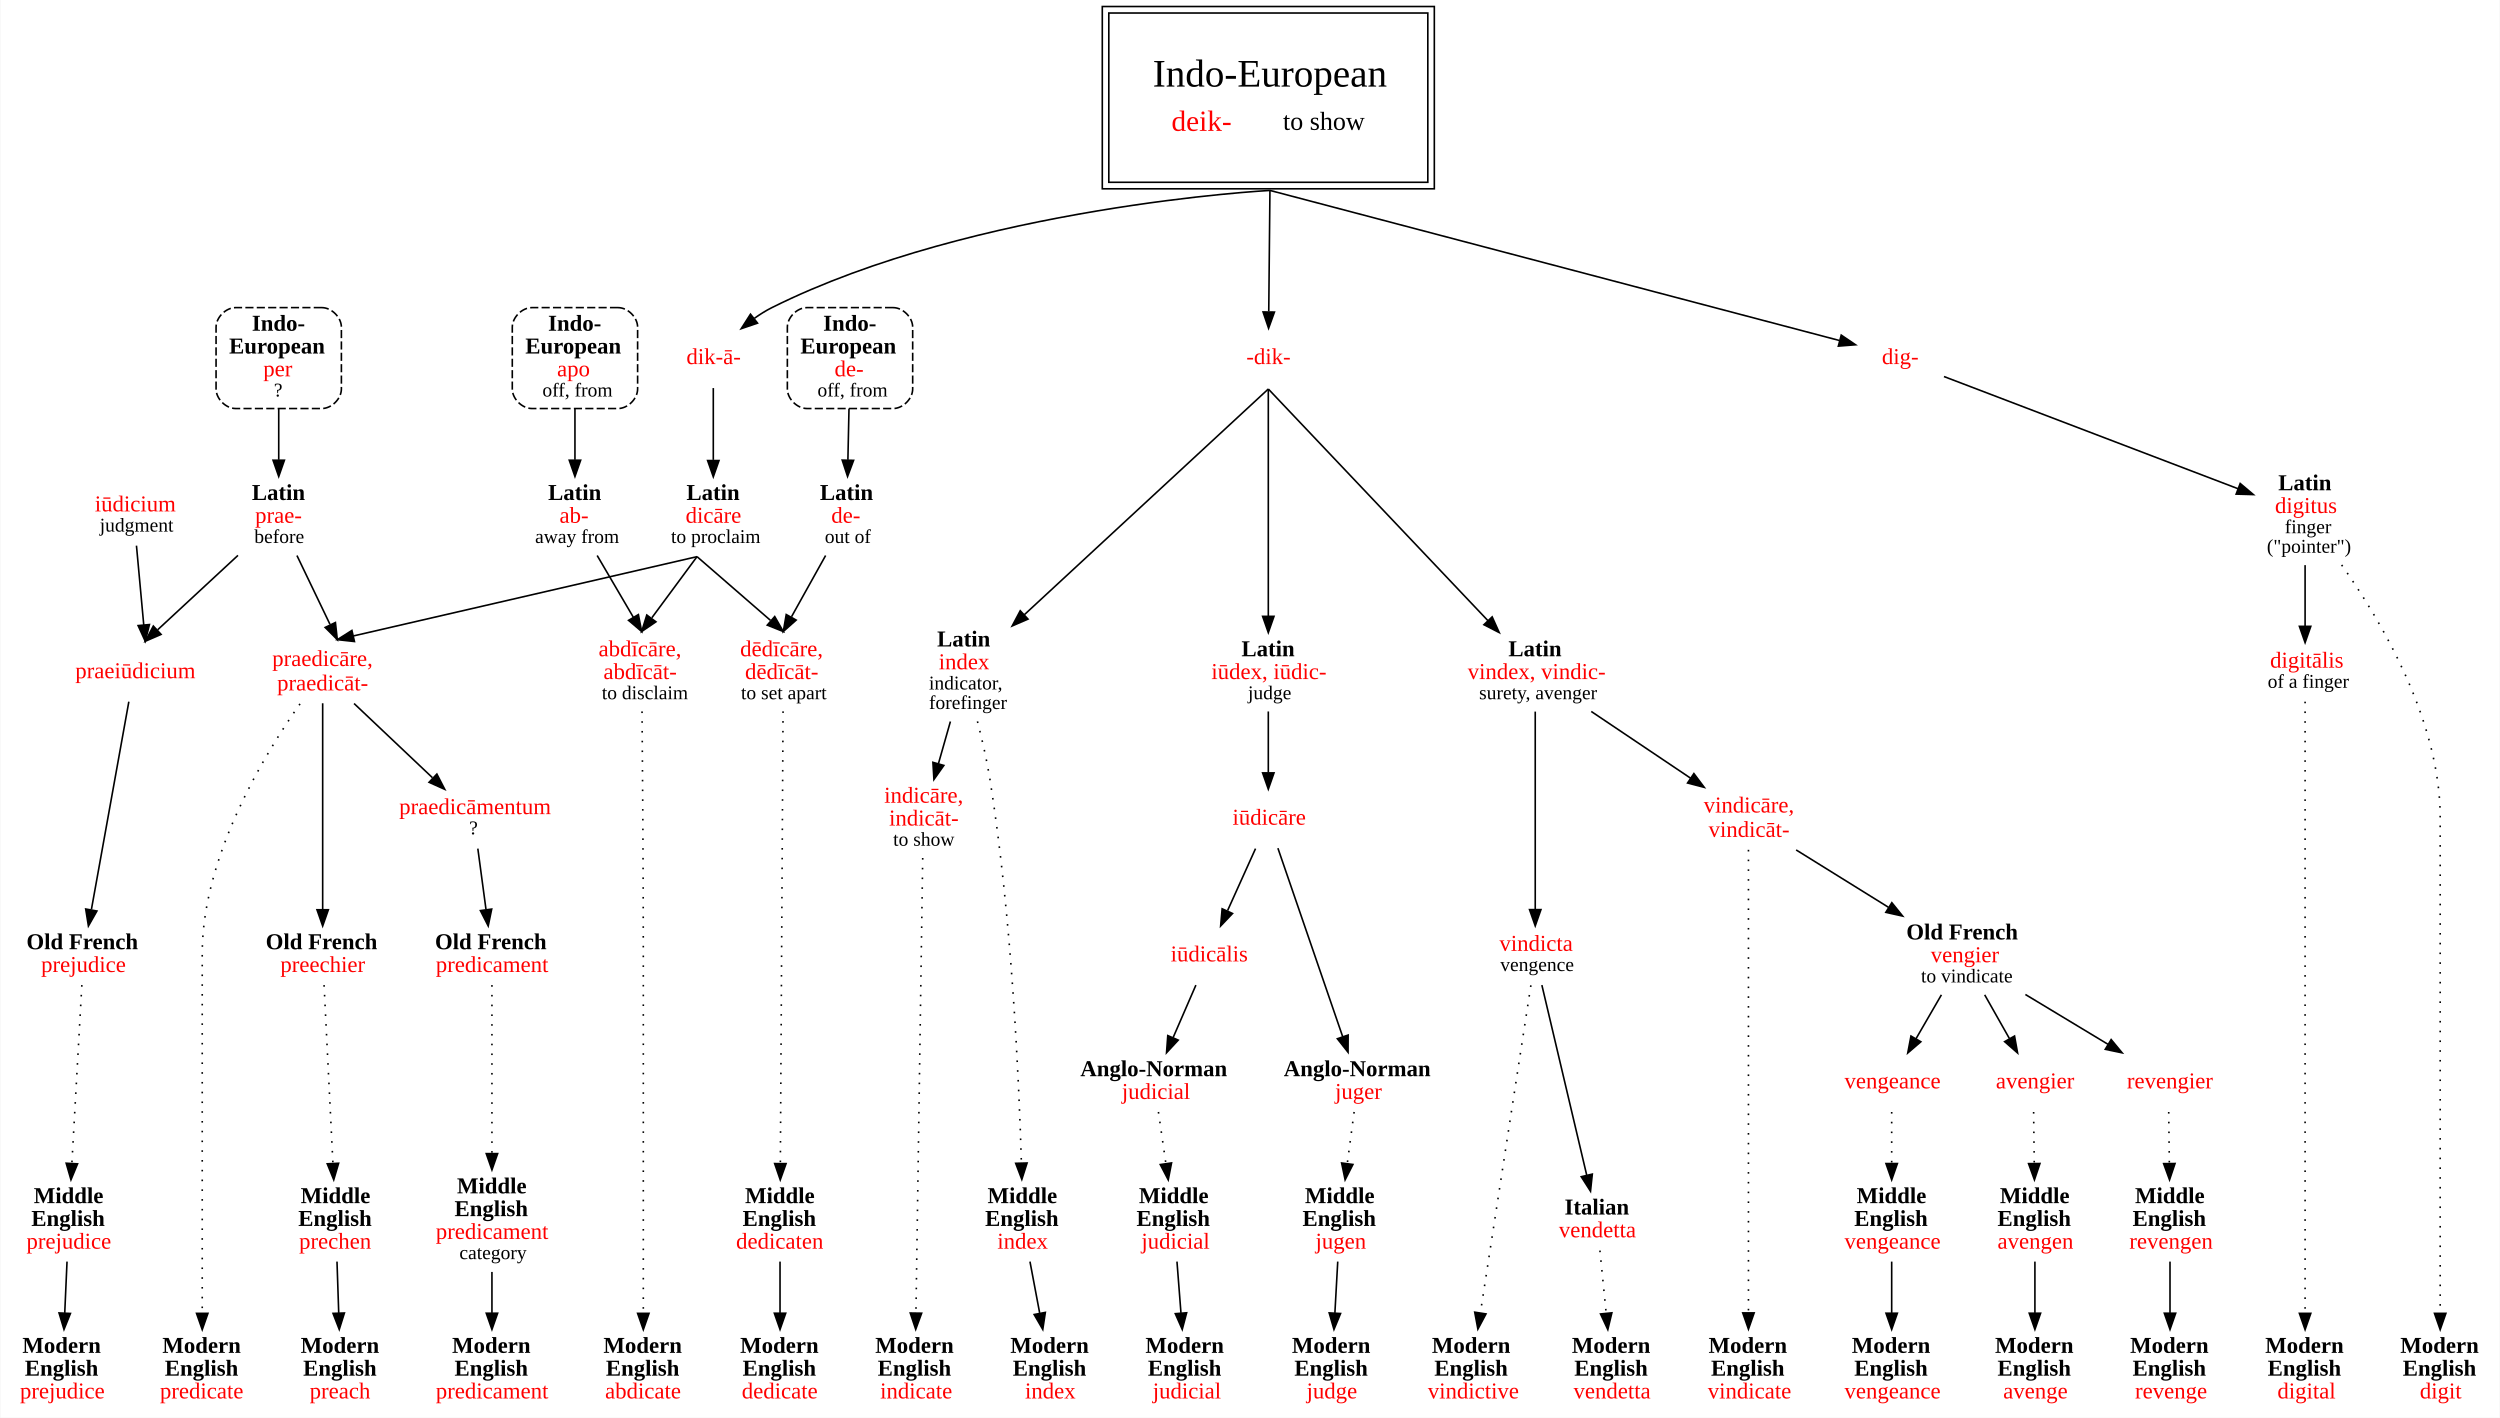
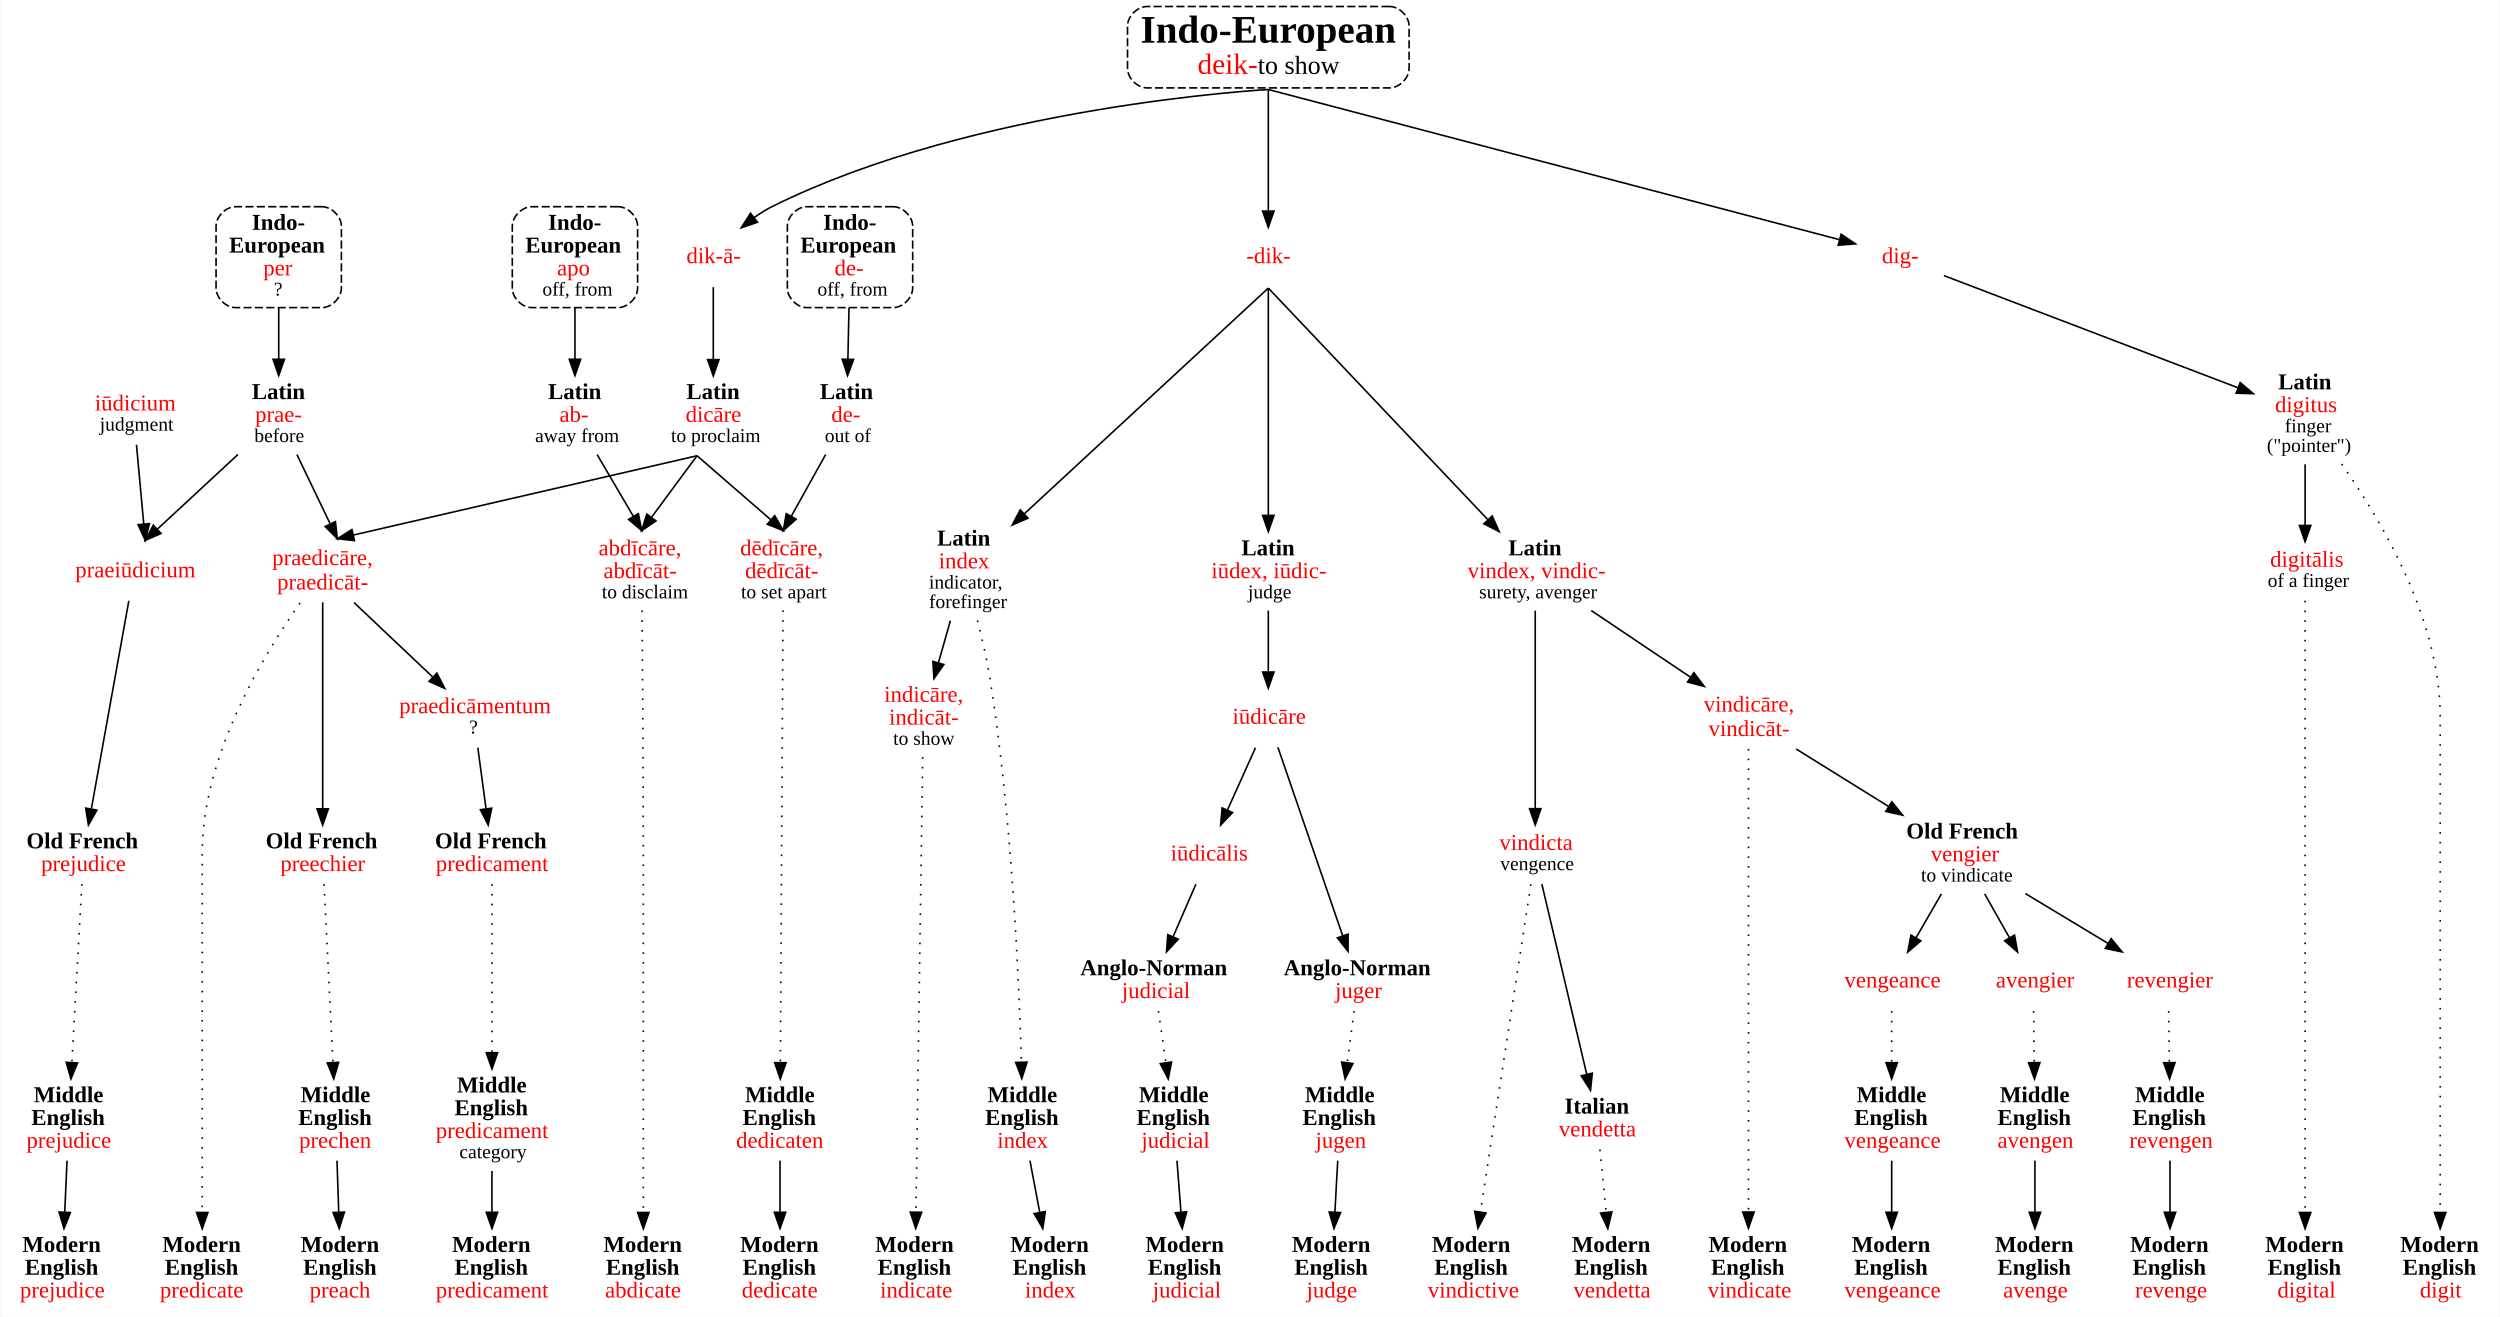
- <svg xmlns="http://www.w3.org/2000/svg" xmlns:xlink="http://www.w3.org/1999/xlink" width="1536pt" height="871pt" viewBox="0.00 0.00 1535.50 871.00">
-   <g id="graph0" class="graph" transform="scale(1 1) rotate(0) translate(4 867)">
-     <polygon fill="white" stroke="transparent" points="-4,4 -4,-867 1531.5,-867 1531.5,4 -4,4" />
+ <svg xmlns="http://www.w3.org/2000/svg" xmlns:xlink="http://www.w3.org/1999/xlink" width="1536pt" height="809pt" viewBox="0.00 0.00 1535.50 809.00">
+   <g id="graph0" class="graph" transform="scale(1 1) rotate(0) translate(4 805)">
+     <polygon fill="white" stroke="transparent" points="-4,4 -4,-805 1531.5,-805 1531.5,4 -4,4" />
    <g id="node1" class="node">
      <g id="a_node1">
        <a xlink:href="deik-show0.svg" xlink:title="Indo-European &quot;deik-, deig-&quot; to show">
-           <polygon fill="none" stroke="black" points="873,-859 677,-859 677,-755 873,-755 873,-859" />
-           <polygon fill="none" stroke="black" points="877,-863 673,-863 673,-751 877,-751 877,-863" />
-           <text text-anchor="start" x="704" y="-813.8" font-family="Times New Roman,serif" font-size="24.00">Indo-European</text>
-           <text text-anchor="start" x="715.5" y="-786.6" font-family="Times New Roman,serif" font-size="18.00" fill="red">deik-</text>
-           <text text-anchor="start" x="784" y="-787.2" font-family="Times New Roman,serif" font-size="16.00">to show</text>
+           <path fill="none" stroke="black" stroke-dasharray="5,2" d="M849.5,-801C849.5,-801 700.5,-801 700.5,-801 694.5,-801 688.5,-795 688.5,-789 688.5,-789 688.5,-763 688.5,-763 688.5,-757 694.5,-751 700.5,-751 700.5,-751 849.5,-751 849.5,-751 855.5,-751 861.5,-757 861.5,-763 861.5,-763 861.5,-789 861.5,-789 861.5,-795 855.5,-801 849.5,-801" />
+           <text text-anchor="start" x="696.5" y="-778.8" font-family="Times New Roman,serif" font-weight="bold" font-size="24.00">Indo-European</text>
+           <text text-anchor="start" x="731.5" y="-759.6" font-family="Times New Roman,serif" font-size="18.00" fill="red">deik-</text>
+           <text text-anchor="start" x="768.5" y="-759.6" font-family="Times New Roman,serif" font-size="16.00">to show</text>
        </a>
      </g>
    </g>
    <g id="node2" class="node">
      <text text-anchor="start" x="417.5" y="-643.3" font-family="Times New Roman,serif" font-size="14.00" fill="red">dik-ā-</text>
    </g>
    <g id="edge1" class="edge">
-       <path fill="none" stroke="black" d="M776,-750C776,-750 595.01,-740.39 470,-678 466.34,-676.17 462.72,-673.9 459.28,-671.44" />
-       <polygon fill="black" stroke="black" points="461.17,-668.47 451.15,-665.05 456.85,-673.98 461.17,-668.47" />
+       <path fill="none" stroke="black" d="M775,-750C775,-750 594.6,-740.24 470,-678 466.34,-676.17 462.73,-673.9 459.28,-671.44" />
+       <polygon fill="black" stroke="black" points="461.17,-668.47 451.15,-665.04 456.85,-673.97 461.17,-668.47" />
    </g>
    <g id="node3" class="node">
      <text text-anchor="start" x="761.5" y="-643.3" font-family="Times New Roman,serif" font-size="14.00" fill="red">-dik-</text>
    </g>
    <g id="edge2" class="edge">
-       <path fill="none" stroke="black" d="M776,-750C776,-750 775.57,-705.9 775.27,-675.7" />
-       <polygon fill="black" stroke="black" points="778.77,-675.27 775.17,-665.3 771.77,-675.34 778.77,-675.27" />
+       <path fill="none" stroke="black" d="M775,-750C775,-750 775,-705.9 775,-675.7" />
+       <polygon fill="black" stroke="black" points="778.5,-675.3 775,-665.3 771.5,-675.3 778.5,-675.3" />
    </g>
    <g id="node4" class="node">
      <text text-anchor="start" x="1152" y="-643.3" font-family="Times New Roman,serif" font-size="14.00" fill="red">dig-</text>
    </g>
    <g id="edge3" class="edge">
-       <path fill="none" stroke="black" d="M776,-750C776,-750 1028.93,-683.34 1125.84,-657.8" />
-       <polygon fill="black" stroke="black" points="1127.01,-661.11 1135.79,-655.17 1125.23,-654.34 1127.01,-661.11" />
+       <path fill="none" stroke="black" d="M775,-750C775,-750 1029.1,-683.2 1126.03,-657.72" />
+       <polygon fill="black" stroke="black" points="1126.94,-661.1 1135.72,-655.17 1125.16,-654.33 1126.94,-661.1" />
    </g>
    <g id="node14" class="node">
      <text text-anchor="start" x="417.5" y="-559.8" font-family="Times New Roman,serif" font-weight="bold" font-size="14.00">Latin</text>
      <text text-anchor="start" x="417" y="-545.8" font-family="Times New Roman,serif" font-size="14.00" fill="red">dicāre</text>
      <text text-anchor="start" x="408" y="-533.4" font-family="Times New Roman,serif" font-size="12.00">to proclaim</text>
    </g>
    <g id="edge13" class="edge">
      <path fill="none" stroke="black" d="M434,-628.58C434,-616.25 434,-599.33 434,-584.44" />
      <polygon fill="black" stroke="black" points="437.5,-584.05 434,-574.05 430.5,-584.05 437.5,-584.05" />
    </g>
    <g id="node9" class="node">
      <text text-anchor="start" x="571.5" y="-469.8" font-family="Times New Roman,serif" font-weight="bold" font-size="14.00">Latin</text>
      <text text-anchor="start" x="572.5" y="-455.8" font-family="Times New Roman,serif" font-size="14.00" fill="red">index</text>
      <text text-anchor="start" x="566.5" y="-443.4" font-family="Times New Roman,serif" font-size="12.00">indicator,</text>
      <text text-anchor="start" x="566.5" y="-431.4" font-family="Times New Roman,serif" font-size="12.00">forefinger</text>
    </g>
    <g id="edge8" class="edge">
      <path fill="none" stroke="black" d="M775,-628C775,-628 679.55,-539.7 625.04,-489.26" />
      <polygon fill="black" stroke="black" points="627.35,-486.63 617.63,-482.41 622.59,-491.77 627.35,-486.63" />
    </g>
    <g id="node35" class="node">
      <text text-anchor="start" x="758.5" y="-463.8" font-family="Times New Roman,serif" font-weight="bold" font-size="14.00">Latin</text>
      <text text-anchor="start" x="740" y="-449.8" font-family="Times New Roman,serif" font-size="14.00" fill="red">iūdex, iūdic-</text>
      <text text-anchor="start" x="762.5" y="-437.4" font-family="Times New Roman,serif" font-size="12.00">judge</text>
    </g>
    <g id="edge34" class="edge">
      <path fill="none" stroke="black" d="M775,-628C775,-628 775,-538.71 775,-488.42" />
      <polygon fill="black" stroke="black" points="778.5,-488.33 775,-478.33 771.5,-488.33 778.5,-488.33" />
    </g>
    <g id="node49" class="node">
      <text text-anchor="start" x="922.5" y="-463.8" font-family="Times New Roman,serif" font-weight="bold" font-size="14.00">Latin</text>
      <text text-anchor="start" x="897.5" y="-449.8" font-family="Times New Roman,serif" font-size="14.00" fill="red">vindex, vindic-</text>
      <text text-anchor="start" x="904.5" y="-437.4" font-family="Times New Roman,serif" font-size="12.00">surety, avenger</text>
    </g>
    <g id="edge48" class="edge">
      <path fill="none" stroke="black" d="M775,-628C775,-628 862.86,-535.31 909.97,-485.63" />
      <polygon fill="black" stroke="black" points="912.54,-488 916.88,-478.33 907.46,-483.18 912.54,-488" />
    </g>
    <g id="node5" class="node">
      <text text-anchor="start" x="1395.5" y="-565.8" font-family="Times New Roman,serif" font-weight="bold" font-size="14.00">Latin</text>
      <text text-anchor="start" x="1393.5" y="-551.8" font-family="Times New Roman,serif" font-size="14.00" fill="red">digitus</text>
      <text text-anchor="start" x="1399.5" y="-539.4" font-family="Times New Roman,serif" font-size="12.00">finger</text>
      <text text-anchor="start" x="1388.5" y="-527.4" font-family="Times New Roman,serif" font-size="12.00">("pointer")</text>
    </g>
    <g id="edge4" class="edge">
      <path fill="none" stroke="black" d="M1190.12,-635.65C1233.7,-619.03 1319.59,-586.26 1370.78,-566.73" />
      <polygon fill="black" stroke="black" points="1372.13,-569.96 1380.23,-563.12 1369.64,-563.42 1372.13,-569.96" />
    </g>
    <g id="node6" class="node">
      <text text-anchor="start" x="1470.5" y="-35.8" font-family="Times New Roman,serif" font-weight="bold" font-size="14.00">Modern</text>
      <text text-anchor="start" x="1472" y="-21.8" font-family="Times New Roman,serif" font-weight="bold" font-size="14.00">English</text>
      <text text-anchor="start" x="1482.5" y="-7.8" font-family="Times New Roman,serif" font-size="14.00" fill="red">digit</text>
    </g>
    <g id="edge6" class="edge">
      <path fill="none" stroke="black" stroke-dasharray="1,5" d="M1434.46,-519.9C1459.04,-485.08 1495,-424.05 1495,-365 1495,-365 1495,-365 1495,-201 1495,-152.13 1495,-95.58 1495,-60.3" />
      <polygon fill="black" stroke="black" points="1498.5,-60.06 1495,-50.06 1491.5,-60.06 1498.5,-60.06" />
    </g>
    <g id="node7" class="node">
      <text text-anchor="start" x="1390.5" y="-456.8" font-family="Times New Roman,serif" font-size="14.00" fill="red">digitālis</text>
      <text text-anchor="start" x="1389" y="-444.4" font-family="Times New Roman,serif" font-size="12.00">of a finger</text>
    </g>
    <g id="edge5" class="edge">
      <path fill="none" stroke="black" d="M1412,-519.77C1412,-507.81 1412,-494.04 1412,-482.28" />
      <polygon fill="black" stroke="black" points="1415.5,-482.16 1412,-472.16 1408.5,-482.16 1415.5,-482.16" />
    </g>
    <g id="node8" class="node">
      <text text-anchor="start" x="1387.5" y="-35.8" font-family="Times New Roman,serif" font-weight="bold" font-size="14.00">Modern</text>
      <text text-anchor="start" x="1389" y="-21.8" font-family="Times New Roman,serif" font-weight="bold" font-size="14.00">English</text>
      <text text-anchor="start" x="1395" y="-7.8" font-family="Times New Roman,serif" font-size="14.00" fill="red">digital</text>
    </g>
    <g id="edge7" class="edge">
      <path fill="none" stroke="black" stroke-dasharray="1,5" d="M1412,-435.91C1412,-405 1412,-337.74 1412,-281 1412,-281 1412,-281 1412,-201 1412,-152.13 1412,-95.58 1412,-60.3" />
      <polygon fill="black" stroke="black" points="1415.5,-60.06 1412,-50.06 1408.5,-60.06 1415.5,-60.06" />
    </g>
    <g id="node10" class="node">
      <text text-anchor="start" x="602.5" y="-127.8" font-family="Times New Roman,serif" font-weight="bold" font-size="14.00">Middle</text>
      <text text-anchor="start" x="601" y="-113.8" font-family="Times New Roman,serif" font-weight="bold" font-size="14.00">English</text>
      <text text-anchor="start" x="608.5" y="-99.8" font-family="Times New Roman,serif" font-size="14.00" fill="red">index</text>
    </g>
    <g id="edge9" class="edge">
      <path fill="none" stroke="black" stroke-dasharray="1,5" d="M596.3,-423.77C599.16,-412.65 602.12,-399.82 604,-388 617.33,-304.14 621.81,-204.18 623.29,-152.61" />
      <polygon fill="black" stroke="black" points="626.79,-152.45 623.56,-142.36 619.79,-152.26 626.79,-152.45" />
    </g>
    <g id="node12" class="node">
      <text text-anchor="start" x="539" y="-373.8" font-family="Times New Roman,serif" font-size="14.00" fill="red">indicāre,</text>
      <text text-anchor="start" x="542" y="-359.8" font-family="Times New Roman,serif" font-size="14.00" fill="red">indicāt-</text>
      <text text-anchor="start" x="544.5" y="-347.4" font-family="Times New Roman,serif" font-size="12.00">to show</text>
    </g>
    <g id="edge11" class="edge">
      <path fill="none" stroke="black" d="M579.68,-423.7C577.31,-415.36 574.71,-406.23 572.29,-397.7" />
      <polygon fill="black" stroke="black" points="575.65,-396.72 569.55,-388.06 568.92,-398.63 575.65,-396.72" />
    </g>
    <g id="node11" class="node">
      <text text-anchor="start" x="616.5" y="-35.8" font-family="Times New Roman,serif" font-weight="bold" font-size="14.00">Modern</text>
      <text text-anchor="start" x="618" y="-21.8" font-family="Times New Roman,serif" font-weight="bold" font-size="14.00">English</text>
      <text text-anchor="start" x="625.5" y="-7.8" font-family="Times New Roman,serif" font-size="14.00" fill="red">index</text>
    </g>
    <g id="edge10" class="edge">
      <path fill="none" stroke="black" d="M628.56,-91.88C630.39,-82.2 632.53,-70.85 634.51,-60.34" />
      <polygon fill="black" stroke="black" points="638.01,-60.66 636.43,-50.18 631.14,-59.36 638.01,-60.66" />
    </g>
    <g id="node13" class="node">
      <text text-anchor="start" x="533.5" y="-35.8" font-family="Times New Roman,serif" font-weight="bold" font-size="14.00">Modern</text>
      <text text-anchor="start" x="535" y="-21.8" font-family="Times New Roman,serif" font-weight="bold" font-size="14.00">English</text>
      <text text-anchor="start" x="536.5" y="-7.8" font-family="Times New Roman,serif" font-size="14.00" fill="red">indicate</text>
    </g>
    <g id="edge12" class="edge">
      <path fill="none" stroke="black" stroke-dasharray="1,5" d="M562.66,-339.84C561.79,-281.68 559.53,-129.27 558.51,-60.52" />
      <polygon fill="black" stroke="black" points="562.01,-60.17 558.36,-50.23 555.01,-60.28 562.01,-60.17" />
    </g>
    <g id="node15" class="node">
      <text text-anchor="start" x="163" y="-457.8" font-family="Times New Roman,serif" font-size="14.00" fill="red">praedicāre,</text>
      <text text-anchor="start" x="166" y="-442.8" font-family="Times New Roman,serif" font-size="14.00" fill="red">praedicāt-</text>
    </g>
    <g id="edge14" class="edge">
      <path fill="none" stroke="black" d="M424,-525C424,-525 255.55,-486.13 212.78,-476.26" />
      <polygon fill="black" stroke="black" points="213.53,-472.84 203,-474 211.96,-479.66 213.53,-472.84" />
    </g>
    <g id="node26" class="node">
      <text text-anchor="start" x="363.5" y="-463.8" font-family="Times New Roman,serif" font-size="14.00" fill="red">abdīcāre,</text>
      <text text-anchor="start" x="366.5" y="-449.8" font-family="Times New Roman,serif" font-size="14.00" fill="red">abdīcāt-</text>
      <text text-anchor="start" x="365.5" y="-437.4" font-family="Times New Roman,serif" font-size="12.00">to disclaim</text>
    </g>
    <g id="edge25" class="edge">
      <path fill="none" stroke="black" d="M424,-525C424,-525 406.05,-500.72 396.24,-487.44" />
      <polygon fill="black" stroke="black" points="398.76,-484.96 390,-479 393.13,-489.12 398.76,-484.96" />
    </g>
    <g id="node30" class="node">
      <text text-anchor="start" x="450.5" y="-463.8" font-family="Times New Roman,serif" font-size="14.00" fill="red">dēdīcāre,</text>
      <text text-anchor="start" x="453.5" y="-449.8" font-family="Times New Roman,serif" font-size="14.00" fill="red">dēdīcāt-</text>
      <text text-anchor="start" x="451" y="-437.4" font-family="Times New Roman,serif" font-size="12.00">to set apart</text>
    </g>
    <g id="edge29" class="edge">
      <path fill="none" stroke="black" d="M424,-525C424,-525 454.44,-498.58 469.18,-485.79" />
      <polygon fill="black" stroke="black" points="471.74,-488.2 477,-479 467.15,-482.91 471.74,-488.2" />
    </g>
    <g id="node16" class="node">
      <text text-anchor="start" x="95.5" y="-35.8" font-family="Times New Roman,serif" font-weight="bold" font-size="14.00">Modern</text>
      <text text-anchor="start" x="97" y="-21.8" font-family="Times New Roman,serif" font-weight="bold" font-size="14.00">English</text>
      <text text-anchor="start" x="94" y="-7.8" font-family="Times New Roman,serif" font-size="14.00" fill="red">predicate</text>
    </g>
    <g id="edge16" class="edge">
      <path fill="none" stroke="black" stroke-dasharray="1,5" d="M180.08,-434.53C158.65,-404.18 120,-341.14 120,-281 120,-281 120,-281 120,-201 120,-152.13 120,-95.58 120,-60.3" />
      <polygon fill="black" stroke="black" points="123.5,-60.06 120,-50.06 116.5,-60.06 123.5,-60.06" />
    </g>
    <g id="node19" class="node">
      <text text-anchor="start" x="159" y="-283.8" font-family="Times New Roman,serif" font-weight="bold" font-size="14.00">Old French</text>
      <text text-anchor="start" x="168" y="-269.8" font-family="Times New Roman,serif" font-size="14.00" fill="red">preechier</text>
    </g>
    <g id="edge18" class="edge">
      <path fill="none" stroke="black" d="M194,-434.92C194,-404.67 194,-343.64 194,-308.19" />
      <polygon fill="black" stroke="black" points="197.5,-308.07 194,-298.07 190.5,-308.07 197.5,-308.07" />
    </g>
    <g id="node22" class="node">
      <text text-anchor="start" x="241" y="-366.8" font-family="Times New Roman,serif" font-size="14.00" fill="red">praedicāmentum</text>
      <text text-anchor="start" x="284" y="-354.4" font-family="Times New Roman,serif" font-size="12.00">?</text>
    </g>
    <g id="edge21" class="edge">
      <path fill="none" stroke="black" d="M213.27,-434.77C227.22,-421.56 246.23,-403.58 261.45,-389.18" />
      <polygon fill="black" stroke="black" points="264.16,-391.43 269.02,-382.02 259.35,-386.35 264.16,-391.43" />
    </g>
    <g id="node17" class="node">
      <text text-anchor="start" x="150.5" y="-559.8" font-family="Times New Roman,serif" font-weight="bold" font-size="14.00">Latin</text>
      <text text-anchor="start" x="152.5" y="-545.8" font-family="Times New Roman,serif" font-size="14.00" fill="red">prae-</text>
      <text text-anchor="start" x="152" y="-533.4" font-family="Times New Roman,serif" font-size="12.00">before</text>
    </g>
    <g id="edge15" class="edge">
      <path fill="none" stroke="black" d="M178.19,-525.68C185.05,-511.4 193.44,-493.91 198.5,-483.38" />
      <polygon fill="black" stroke="black" points="201.83,-484.53 203,-474 195.52,-481.5 201.83,-484.53" />
    </g>
    <g id="node45" class="node">
      <text text-anchor="start" x="42" y="-450.3" font-family="Times New Roman,serif" font-size="14.00" fill="red">praeiūdicium</text>
    </g>
    <g id="edge43" class="edge">
      <path fill="none" stroke="black" d="M141.95,-525.78C125,-510.07 103.73,-490.36 92.59,-480.04" />
      <polygon fill="black" stroke="black" points="94.71,-477.23 85,-473 89.96,-482.36 94.71,-477.23" />
    </g>
    <g id="node18" class="node">
      <g id="a_node18">
        <a xlink:href="per.svg" xlink:title="&lt;b&gt;Indo-&lt;br/&gt;European&lt;/b&gt;&lt;br/&gt;&lt;font color=&quot;red&quot;&gt;per&lt;/font&gt;&lt;br/&gt;&lt;font point-size=&quot;12&quot;&gt;?&lt;/font&gt;">
          <path fill="none" stroke="black" stroke-dasharray="5,2" d="M193.5,-678C193.5,-678 140.5,-678 140.5,-678 134.5,-678 128.5,-672 128.5,-666 128.5,-666 128.5,-628 128.5,-628 128.5,-622 134.5,-616 140.5,-616 140.5,-616 193.5,-616 193.5,-616 199.5,-616 205.5,-622 205.5,-628 205.5,-628 205.5,-666 205.5,-666 205.5,-672 199.5,-678 193.5,-678" />
          <text text-anchor="start" x="150.5" y="-663.8" font-family="Times New Roman,serif" font-weight="bold" font-size="14.00">Indo-</text>
          <text text-anchor="start" x="136.5" y="-649.8" font-family="Times New Roman,serif" font-weight="bold" font-size="14.00">European</text>
          <text text-anchor="start" x="157.5" y="-635.8" font-family="Times New Roman,serif" font-size="14.00" fill="red">per</text>
          <text text-anchor="start" x="164" y="-623.4" font-family="Times New Roman,serif" font-size="12.00">?</text>
        </a>
      </g>
    </g>
    <g id="edge17" class="edge">
      <path fill="none" stroke="black" d="M167,-615.94C167,-605.94 167,-594.73 167,-584.48" />
      <polygon fill="black" stroke="black" points="170.5,-584.24 167,-574.24 163.5,-584.24 170.5,-584.24" />
    </g>
    <g id="node20" class="node">
      <text text-anchor="start" x="180.5" y="-127.8" font-family="Times New Roman,serif" font-weight="bold" font-size="14.00">Middle</text>
      <text text-anchor="start" x="179" y="-113.8" font-family="Times New Roman,serif" font-weight="bold" font-size="14.00">English</text>
      <text text-anchor="start" x="179.5" y="-99.8" font-family="Times New Roman,serif" font-size="14.00" fill="red">prechen</text>
    </g>
    <g id="edge19" class="edge">
      <path fill="none" stroke="black" stroke-dasharray="1,5" d="M194.86,-261.77C196.15,-235.78 198.62,-186.04 200.29,-152.43" />
      <polygon fill="black" stroke="black" points="203.8,-152.3 200.8,-142.14 196.81,-151.96 203.8,-152.3" />
    </g>
    <g id="node21" class="node">
      <text text-anchor="start" x="180.5" y="-35.8" font-family="Times New Roman,serif" font-weight="bold" font-size="14.00">Modern</text>
      <text text-anchor="start" x="182" y="-21.8" font-family="Times New Roman,serif" font-weight="bold" font-size="14.00">English</text>
      <text text-anchor="start" x="186" y="-7.8" font-family="Times New Roman,serif" font-size="14.00" fill="red">preach</text>
    </g>
    <g id="edge20" class="edge">
      <path fill="none" stroke="black" d="M202.8,-91.88C203.13,-82.2 203.5,-70.85 203.86,-60.34" />
      <polygon fill="black" stroke="black" points="207.36,-60.3 204.19,-50.18 200.36,-60.06 207.36,-60.3" />
    </g>
    <g id="node23" class="node">
      <text text-anchor="start" x="263" y="-283.8" font-family="Times New Roman,serif" font-weight="bold" font-size="14.00">Old French</text>
      <text text-anchor="start" x="263.5" y="-269.8" font-family="Times New Roman,serif" font-size="14.00" fill="red">predicament</text>
    </g>
    <g id="edge22" class="edge">
      <path fill="none" stroke="black" d="M289.33,-345.61C290.79,-334.77 292.69,-320.6 294.34,-308.29" />
      <polygon fill="black" stroke="black" points="297.85,-308.46 295.71,-298.08 290.91,-307.53 297.85,-308.46" />
    </g>
    <g id="node24" class="node">
      <text text-anchor="start" x="276.5" y="-133.8" font-family="Times New Roman,serif" font-weight="bold" font-size="14.00">Middle</text>
      <text text-anchor="start" x="275" y="-119.8" font-family="Times New Roman,serif" font-weight="bold" font-size="14.00">English</text>
      <text text-anchor="start" x="263.5" y="-105.8" font-family="Times New Roman,serif" font-size="14.00" fill="red">predicament</text>
      <text text-anchor="start" x="278" y="-93.4" font-family="Times New Roman,serif" font-size="12.00">category</text>
    </g>
    <g id="edge23" class="edge">
      <path fill="none" stroke="black" stroke-dasharray="1,5" d="M298,-261.77C298,-237.32 298,-191.84 298,-158.56" />
      <polygon fill="black" stroke="black" points="301.5,-158.22 298,-148.22 294.5,-158.22 301.5,-158.22" />
    </g>
    <g id="node25" class="node">
      <text text-anchor="start" x="273.5" y="-35.8" font-family="Times New Roman,serif" font-weight="bold" font-size="14.00">Modern</text>
      <text text-anchor="start" x="275" y="-21.8" font-family="Times New Roman,serif" font-weight="bold" font-size="14.00">English</text>
      <text text-anchor="start" x="263.5" y="-7.8" font-family="Times New Roman,serif" font-size="14.00" fill="red">predicament</text>
    </g>
    <g id="edge24" class="edge">
      <path fill="none" stroke="black" d="M298,-85.53C298,-77.43 298,-68.62 298,-60.32" />
      <polygon fill="black" stroke="black" points="301.5,-60.18 298,-50.18 294.5,-60.18 301.5,-60.18" />
    </g>
    <g id="node27" class="node">
      <text text-anchor="start" x="366.5" y="-35.8" font-family="Times New Roman,serif" font-weight="bold" font-size="14.00">Modern</text>
      <text text-anchor="start" x="368" y="-21.8" font-family="Times New Roman,serif" font-weight="bold" font-size="14.00">English</text>
      <text text-anchor="start" x="367.5" y="-7.8" font-family="Times New Roman,serif" font-size="14.00" fill="red">abdicate</text>
    </g>
    <g id="edge27" class="edge">
      <path fill="none" stroke="black" stroke-dasharray="1,5" d="M390.22,-429.91C390.51,-396.9 391,-334.3 391,-281 391,-281 391,-281 391,-201 391,-152.13 391,-95.58 391,-60.3" />
      <polygon fill="black" stroke="black" points="394.5,-60.06 391,-50.06 387.5,-60.06 394.5,-60.06" />
    </g>
    <g id="node28" class="node">
      <text text-anchor="start" x="332.5" y="-559.8" font-family="Times New Roman,serif" font-weight="bold" font-size="14.00">Latin</text>
      <text text-anchor="start" x="339.5" y="-545.8" font-family="Times New Roman,serif" font-size="14.00" fill="red">ab-</text>
      <text text-anchor="start" x="324.5" y="-533.4" font-family="Times New Roman,serif" font-size="12.00">away from</text>
    </g>
    <g id="edge26" class="edge">
      <path fill="none" stroke="black" d="M362.65,-525.69C370.29,-512.65 379.37,-497.15 384.9,-487.7" />
      <polygon fill="black" stroke="black" points="387.97,-489.4 390,-479 381.93,-485.86 387.97,-489.4" />
    </g>
    <g id="node29" class="node">
      <g id="a_node29">
        <a xlink:href="apo-off.svg" xlink:title="&lt;b&gt;Indo-&lt;br/&gt;European&lt;/b&gt;&lt;br/&gt;&lt;font color=&quot;red&quot;&gt;apo&lt;/font&gt;&lt;br/&gt;&lt;font point-size=&quot;12&quot;&gt;off, from&lt;/font&gt;">
          <path fill="none" stroke="black" stroke-dasharray="5,2" d="M375.5,-678C375.5,-678 322.5,-678 322.5,-678 316.5,-678 310.5,-672 310.5,-666 310.5,-666 310.5,-628 310.5,-628 310.5,-622 316.5,-616 322.5,-616 322.5,-616 375.5,-616 375.5,-616 381.5,-616 387.5,-622 387.5,-628 387.5,-628 387.5,-666 387.5,-666 387.5,-672 381.5,-678 375.5,-678" />
          <text text-anchor="start" x="332.5" y="-663.8" font-family="Times New Roman,serif" font-weight="bold" font-size="14.00">Indo-</text>
          <text text-anchor="start" x="318.5" y="-649.8" font-family="Times New Roman,serif" font-weight="bold" font-size="14.00">European</text>
          <text text-anchor="start" x="338" y="-635.8" font-family="Times New Roman,serif" font-size="14.00" fill="red">apo</text>
          <text text-anchor="start" x="329" y="-623.4" font-family="Times New Roman,serif" font-size="12.00">off, from</text>
        </a>
      </g>
    </g>
    <g id="edge28" class="edge">
      <path fill="none" stroke="black" d="M349,-615.94C349,-605.94 349,-594.73 349,-584.48" />
      <polygon fill="black" stroke="black" points="352.5,-584.24 349,-574.24 345.5,-584.24 352.5,-584.24" />
    </g>
    <g id="node31" class="node">
      <text text-anchor="start" x="453.5" y="-127.8" font-family="Times New Roman,serif" font-weight="bold" font-size="14.00">Middle</text>
      <text text-anchor="start" x="452" y="-113.8" font-family="Times New Roman,serif" font-weight="bold" font-size="14.00">English</text>
      <text text-anchor="start" x="448" y="-99.8" font-family="Times New Roman,serif" font-size="14.00" fill="red">dedicaten</text>
    </g>
    <g id="edge31" class="edge">
      <path fill="none" stroke="black" stroke-dasharray="1,5" d="M476.86,-429.97C476.52,-372.16 475.61,-220.65 475.2,-152.31" />
      <polygon fill="black" stroke="black" points="478.7,-152.06 475.14,-142.08 471.7,-152.1 478.7,-152.06" />
    </g>
    <g id="node32" class="node">
      <text text-anchor="start" x="450.5" y="-35.8" font-family="Times New Roman,serif" font-weight="bold" font-size="14.00">Modern</text>
      <text text-anchor="start" x="452" y="-21.8" font-family="Times New Roman,serif" font-weight="bold" font-size="14.00">English</text>
      <text text-anchor="start" x="451.5" y="-7.8" font-family="Times New Roman,serif" font-size="14.00" fill="red">dedicate</text>
    </g>
    <g id="edge32" class="edge">
      <path fill="none" stroke="black" d="M475,-91.88C475,-82.2 475,-70.85 475,-60.34" />
      <polygon fill="black" stroke="black" points="478.5,-60.18 475,-50.18 471.5,-60.18 478.5,-60.18" />
    </g>
    <g id="node33" class="node">
      <text text-anchor="start" x="499.5" y="-559.8" font-family="Times New Roman,serif" font-weight="bold" font-size="14.00">Latin</text>
      <text text-anchor="start" x="506.5" y="-545.8" font-family="Times New Roman,serif" font-size="14.00" fill="red">de-</text>
      <text text-anchor="start" x="502.5" y="-533.4" font-family="Times New Roman,serif" font-size="12.00">out of</text>
    </g>
    <g id="edge30" class="edge">
      <path fill="none" stroke="black" d="M503.01,-525.69C495.83,-512.81 487.32,-497.53 482.04,-488.05" />
      <polygon fill="black" stroke="black" points="484.92,-486.03 477,-479 478.81,-489.44 484.92,-486.03" />
    </g>
    <g id="node34" class="node">
      <g id="a_node34">
        <a xlink:href="de.svg" xlink:title="&lt;b&gt;Indo-&lt;br/&gt;European&lt;/b&gt;&lt;br/&gt;&lt;font color=&quot;red&quot;&gt;de-&lt;/font&gt;&lt;br/&gt;&lt;font point-size=&quot;12&quot;&gt;off, from&lt;/font&gt;">
          <path fill="none" stroke="black" stroke-dasharray="5,2" d="M544.5,-678C544.5,-678 491.5,-678 491.5,-678 485.5,-678 479.5,-672 479.5,-666 479.5,-666 479.5,-628 479.5,-628 479.5,-622 485.5,-616 491.5,-616 491.5,-616 544.5,-616 544.5,-616 550.5,-616 556.5,-622 556.5,-628 556.5,-628 556.5,-666 556.5,-666 556.5,-672 550.5,-678 544.5,-678" />
          <text text-anchor="start" x="501.5" y="-663.8" font-family="Times New Roman,serif" font-weight="bold" font-size="14.00">Indo-</text>
          <text text-anchor="start" x="487.5" y="-649.8" font-family="Times New Roman,serif" font-weight="bold" font-size="14.00">European</text>
          <text text-anchor="start" x="508.5" y="-635.8" font-family="Times New Roman,serif" font-size="14.00" fill="red">de-</text>
          <text text-anchor="start" x="498" y="-623.4" font-family="Times New Roman,serif" font-size="12.00">off, from</text>
        </a>
      </g>
    </g>
    <g id="edge33" class="edge">
      <path fill="none" stroke="black" d="M517.37,-615.94C517.16,-605.94 516.92,-594.73 516.7,-584.48" />
      <polygon fill="black" stroke="black" points="520.2,-584.16 516.49,-574.24 513.2,-584.31 520.2,-584.16" />
    </g>
    <g id="node36" class="node">
      <text text-anchor="start" x="753" y="-360.3" font-family="Times New Roman,serif" font-size="14.00" fill="red">iūdicāre</text>
    </g>
    <g id="edge35" class="edge">
      <path fill="none" stroke="black" d="M775,-429.88C775,-418.42 775,-404.49 775,-392.49" />
      <polygon fill="black" stroke="black" points="778.5,-392.13 775,-382.13 771.5,-392.13 778.5,-392.13" />
    </g>
    <g id="node37" class="node">
      <text text-anchor="start" x="784.5" y="-205.8" font-family="Times New Roman,serif" font-weight="bold" font-size="14.00">Anglo-Norman</text>
      <text text-anchor="start" x="816" y="-191.8" font-family="Times New Roman,serif" font-size="14.00" fill="red">juger</text>
    </g>
    <g id="edge36" class="edge">
      <path fill="none" stroke="black" d="M780.89,-345.88C790.43,-318.11 809.35,-263.06 820.72,-229.99" />
      <polygon fill="black" stroke="black" points="824.05,-231.08 823.99,-220.48 817.43,-228.8 824.05,-231.08" />
    </g>
    <g id="node40" class="node">
      <text text-anchor="start" x="715" y="-276.3" font-family="Times New Roman,serif" font-size="14.00" fill="red">iūdicālis</text>
    </g>
    <g id="edge39" class="edge">
      <path fill="none" stroke="black" d="M767.15,-345.61C762.17,-334.56 755.61,-320.03 749.98,-307.55" />
      <polygon fill="black" stroke="black" points="753.01,-305.76 745.71,-298.08 746.63,-308.64 753.01,-305.76" />
    </g>
    <g id="node38" class="node">
      <text text-anchor="start" x="797.5" y="-127.8" font-family="Times New Roman,serif" font-weight="bold" font-size="14.00">Middle</text>
      <text text-anchor="start" x="796" y="-113.8" font-family="Times New Roman,serif" font-weight="bold" font-size="14.00">English</text>
      <text text-anchor="start" x="804" y="-99.8" font-family="Times New Roman,serif" font-size="14.00" fill="red">jugen</text>
    </g>
    <g id="edge37" class="edge">
      <path fill="none" stroke="black" stroke-dasharray="1,5" d="M827.72,-183.8C826.51,-174.66 824.98,-163.09 823.53,-152.22" />
      <polygon fill="black" stroke="black" points="826.98,-151.55 822.19,-142.1 820.04,-152.47 826.98,-151.55" />
    </g>
    <g id="node39" class="node">
      <text text-anchor="start" x="789.5" y="-35.8" font-family="Times New Roman,serif" font-weight="bold" font-size="14.00">Modern</text>
      <text text-anchor="start" x="791" y="-21.8" font-family="Times New Roman,serif" font-weight="bold" font-size="14.00">English</text>
      <text text-anchor="start" x="798.5" y="-7.8" font-family="Times New Roman,serif" font-size="14.00" fill="red">judge</text>
    </g>
    <g id="edge38" class="edge">
      <path fill="none" stroke="black" d="M817.66,-91.88C817.12,-82.2 816.49,-70.85 815.91,-60.34" />
      <polygon fill="black" stroke="black" points="819.39,-59.98 815.34,-50.18 812.4,-60.36 819.39,-59.98" />
    </g>
    <g id="node41" class="node">
      <text text-anchor="start" x="659.5" y="-205.8" font-family="Times New Roman,serif" font-weight="bold" font-size="14.00">Anglo-Norman</text>
      <text text-anchor="start" x="685" y="-191.8" font-family="Times New Roman,serif" font-size="14.00" fill="red">judicial</text>
    </g>
    <g id="edge40" class="edge">
      <path fill="none" stroke="black" d="M730.51,-261.75C726.38,-252.23 721.15,-240.2 716.51,-229.51" />
      <polygon fill="black" stroke="black" points="719.65,-227.96 712.46,-220.18 713.23,-230.74 719.65,-227.96" />
    </g>
    <g id="node42" class="node">
      <text text-anchor="start" x="695.5" y="-127.8" font-family="Times New Roman,serif" font-weight="bold" font-size="14.00">Middle</text>
      <text text-anchor="start" x="694" y="-113.8" font-family="Times New Roman,serif" font-weight="bold" font-size="14.00">English</text>
      <text text-anchor="start" x="697" y="-99.8" font-family="Times New Roman,serif" font-size="14.00" fill="red">judicial</text>
    </g>
    <g id="edge41" class="edge">
      <path fill="none" stroke="black" stroke-dasharray="1,5" d="M707.49,-183.8C708.81,-174.66 710.48,-163.09 712.05,-152.22" />
      <polygon fill="black" stroke="black" points="715.55,-152.5 713.52,-142.1 708.62,-151.5 715.55,-152.5" />
    </g>
    <g id="node43" class="node">
      <text text-anchor="start" x="699.5" y="-35.8" font-family="Times New Roman,serif" font-weight="bold" font-size="14.00">Modern</text>
      <text text-anchor="start" x="701" y="-21.8" font-family="Times New Roman,serif" font-weight="bold" font-size="14.00">English</text>
      <text text-anchor="start" x="704" y="-7.8" font-family="Times New Roman,serif" font-size="14.00" fill="red">judicial</text>
    </g>
    <g id="edge42" class="edge">
      <path fill="none" stroke="black" d="M718.88,-91.88C719.63,-82.2 720.51,-70.85 721.33,-60.34" />
      <polygon fill="black" stroke="black" points="724.83,-60.43 722.12,-50.18 717.85,-59.88 724.83,-60.43" />
    </g>
    <g id="node44" class="node">
      <text text-anchor="start" x="54" y="-552.8" font-family="Times New Roman,serif" font-size="14.00" fill="red">iūdicium</text>
      <text text-anchor="start" x="57" y="-540.4" font-family="Times New Roman,serif" font-size="12.00">judgment</text>
    </g>
    <g id="edge44" class="edge">
      <path fill="none" stroke="black" d="M79.59,-531.75C80.98,-516.69 82.94,-495.34 84.08,-482.96" />
      <polygon fill="black" stroke="black" points="87.57,-483.28 85,-473 80.6,-482.64 87.57,-483.28" />
    </g>
    <g id="node46" class="node">
      <text text-anchor="start" x="12" y="-283.8" font-family="Times New Roman,serif" font-weight="bold" font-size="14.00">Old French</text>
      <text text-anchor="start" x="21" y="-269.8" font-family="Times New Roman,serif" font-size="14.00" fill="red">prejudice</text>
    </g>
    <g id="edge45" class="edge">
      <path fill="none" stroke="black" d="M74.91,-435.88C69.53,-406 58.37,-344.11 51.92,-308.27" />
      <polygon fill="black" stroke="black" points="55.29,-307.27 50.07,-298.05 48.4,-308.51 55.29,-307.27" />
    </g>
    <g id="node47" class="node">
      <text text-anchor="start" x="16.5" y="-127.8" font-family="Times New Roman,serif" font-weight="bold" font-size="14.00">Middle</text>
      <text text-anchor="start" x="15" y="-113.8" font-family="Times New Roman,serif" font-weight="bold" font-size="14.00">English</text>
      <text text-anchor="start" x="12" y="-99.8" font-family="Times New Roman,serif" font-size="14.00" fill="red">prejudice</text>
    </g>
    <g id="edge46" class="edge">
      <path fill="none" stroke="black" stroke-dasharray="1,5" d="M46.04,-261.77C44.58,-235.78 41.8,-186.04 39.92,-152.43" />
      <polygon fill="black" stroke="black" points="43.4,-151.93 39.35,-142.14 36.41,-152.32 43.4,-151.93" />
    </g>
    <g id="node48" class="node">
      <text text-anchor="start" x="9.5" y="-35.8" font-family="Times New Roman,serif" font-weight="bold" font-size="14.00">Modern</text>
      <text text-anchor="start" x="11" y="-21.8" font-family="Times New Roman,serif" font-weight="bold" font-size="14.00">English</text>
      <text text-anchor="start" x="8" y="-7.8" font-family="Times New Roman,serif" font-size="14.00" fill="red">prejudice</text>
    </g>
    <g id="edge47" class="edge">
      <path fill="none" stroke="black" d="M36.93,-91.88C36.5,-82.2 35.99,-70.85 35.53,-60.34" />
      <polygon fill="black" stroke="black" points="39.02,-60.02 35.07,-50.18 32.02,-60.33 39.02,-60.02" />
    </g>
    <g id="node50" class="node">
      <text text-anchor="start" x="1042.5" y="-367.8" font-family="Times New Roman,serif" font-size="14.00" fill="red">vindicāre,</text>
      <text text-anchor="start" x="1045.5" y="-352.8" font-family="Times New Roman,serif" font-size="14.00" fill="red">vindicāt-</text>
    </g>
    <g id="edge49" class="edge">
      <path fill="none" stroke="black" d="M973.42,-429.88C992.22,-417.25 1015.47,-401.63 1034.45,-388.88" />
      <polygon fill="black" stroke="black" points="1036.48,-391.73 1042.83,-383.25 1032.58,-385.92 1036.48,-391.73" />
    </g>
    <g id="node52" class="node">
      <text text-anchor="start" x="917" y="-282.8" font-family="Times New Roman,serif" font-size="14.00" fill="red">vindicta</text>
      <text text-anchor="start" x="917.5" y="-270.4" font-family="Times New Roman,serif" font-size="12.00">vengence</text>
    </g>
    <g id="edge51" class="edge">
      <path fill="none" stroke="black" d="M939,-429.8C939,-398.2 939,-341.7 939,-308.16" />
      <polygon fill="black" stroke="black" points="942.5,-308.13 939,-298.13 935.5,-308.13 942.5,-308.13" />
    </g>
    <g id="node51" class="node">
      <text text-anchor="start" x="1045.5" y="-35.8" font-family="Times New Roman,serif" font-weight="bold" font-size="14.00">Modern</text>
      <text text-anchor="start" x="1047" y="-21.8" font-family="Times New Roman,serif" font-weight="bold" font-size="14.00">English</text>
      <text text-anchor="start" x="1045" y="-7.8" font-family="Times New Roman,serif" font-size="14.00" fill="red">vindicate</text>
    </g>
    <g id="edge50" class="edge">
      <path fill="none" stroke="black" stroke-dasharray="1,5" d="M1070,-344.88C1070,-291.04 1070,-131.39 1070,-60.54" />
      <polygon fill="black" stroke="black" points="1073.5,-60.35 1070,-50.35 1066.5,-60.35 1073.5,-60.35" />
    </g>
    <g id="node56" class="node">
      <text text-anchor="start" x="1167" y="-289.8" font-family="Times New Roman,serif" font-weight="bold" font-size="14.00">Old French</text>
      <text text-anchor="start" x="1182" y="-275.8" font-family="Times New Roman,serif" font-size="14.00" fill="red">vengier</text>
      <text text-anchor="start" x="1176" y="-263.4" font-family="Times New Roman,serif" font-size="12.00">to vindicate</text>
    </g>
    <g id="edge55" class="edge">
      <path fill="none" stroke="black" d="M1099.3,-344.8C1115.95,-334.46 1137.18,-321.27 1156,-309.57" />
      <polygon fill="black" stroke="black" points="1158.09,-312.4 1164.74,-304.15 1154.4,-306.45 1158.09,-312.4" />
    </g>
    <g id="node53" class="node">
      <text text-anchor="start" x="875.5" y="-35.8" font-family="Times New Roman,serif" font-weight="bold" font-size="14.00">Modern</text>
      <text text-anchor="start" x="877" y="-21.8" font-family="Times New Roman,serif" font-weight="bold" font-size="14.00">English</text>
      <text text-anchor="start" x="873" y="-7.8" font-family="Times New Roman,serif" font-size="14.00" fill="red">vindictive</text>
    </g>
    <g id="edge52" class="edge">
      <path fill="none" stroke="black" stroke-dasharray="1,5" d="M936.32,-261.61C929.93,-220.18 913.73,-115.04 905.29,-60.3" />
      <polygon fill="black" stroke="black" points="908.74,-59.73 903.76,-50.38 901.82,-60.8 908.74,-59.73" />
    </g>
    <g id="node54" class="node">
      <text text-anchor="start" x="957" y="-120.8" font-family="Times New Roman,serif" font-weight="bold" font-size="14.00">Italian</text>
      <text text-anchor="start" x="953.5" y="-106.8" font-family="Times New Roman,serif" font-size="14.00" fill="red">vendetta</text>
    </g>
    <g id="edge53" class="edge">
      <path fill="none" stroke="black" d="M943.07,-261.77C949.67,-233.81 962.76,-178.33 970.61,-145.06" />
      <polygon fill="black" stroke="black" points="974.07,-145.64 972.96,-135.11 967.26,-144.03 974.07,-145.64" />
    </g>
    <g id="node55" class="node">
      <text text-anchor="start" x="961.5" y="-35.8" font-family="Times New Roman,serif" font-weight="bold" font-size="14.00">Modern</text>
      <text text-anchor="start" x="963" y="-21.8" font-family="Times New Roman,serif" font-weight="bold" font-size="14.00">English</text>
      <text text-anchor="start" x="962.5" y="-7.8" font-family="Times New Roman,serif" font-size="14.00" fill="red">vendetta</text>
    </g>
    <g id="edge54" class="edge">
      <path fill="none" stroke="black" stroke-dasharray="1,5" d="M978.74,-98.65C979.82,-87.76 981.26,-73.36 982.58,-60.25" />
      <polygon fill="black" stroke="black" points="986.08,-60.4 983.59,-50.1 979.11,-59.71 986.08,-60.4" />
    </g>
    <g id="node57" class="node">
      <text text-anchor="start" x="1129" y="-198.3" font-family="Times New Roman,serif" font-size="14.00" fill="red">vengeance</text>
    </g>
    <g id="edge56" class="edge">
      <path fill="none" stroke="black" d="M1188.56,-255.78C1183.61,-247.23 1177.97,-237.49 1172.9,-228.73" />
      <polygon fill="black" stroke="black" points="1175.91,-226.94 1167.87,-220.04 1169.85,-230.45 1175.91,-226.94" />
    </g>
    <g id="node60" class="node">
      <text text-anchor="start" x="1222" y="-198.3" font-family="Times New Roman,serif" font-size="14.00" fill="red">avengier</text>
    </g>
    <g id="edge59" class="edge">
      <path fill="none" stroke="black" d="M1215.14,-255.78C1219.92,-247.32 1225.37,-237.7 1230.28,-229.01" />
      <polygon fill="black" stroke="black" points="1233.48,-230.47 1235.36,-220.04 1227.39,-227.02 1233.48,-230.47" />
    </g>
    <g id="node63" class="node">
      <text text-anchor="start" x="1302.5" y="-198.3" font-family="Times New Roman,serif" font-size="14.00" fill="red">revengier</text>
    </g>
    <g id="edge62" class="edge">
      <path fill="none" stroke="black" d="M1240.15,-255.99C1256.28,-246.26 1275,-234.97 1291.01,-225.31" />
      <polygon fill="black" stroke="black" points="1292.84,-228.3 1299.59,-220.14 1289.22,-222.3 1292.84,-228.3" />
    </g>
    <g id="node58" class="node">
      <text text-anchor="start" x="1136.5" y="-127.8" font-family="Times New Roman,serif" font-weight="bold" font-size="14.00">Middle</text>
      <text text-anchor="start" x="1135" y="-113.8" font-family="Times New Roman,serif" font-weight="bold" font-size="14.00">English</text>
      <text text-anchor="start" x="1129" y="-99.8" font-family="Times New Roman,serif" font-size="14.00" fill="red">vengeance</text>
    </g>
    <g id="edge57" class="edge">
      <path fill="none" stroke="black" stroke-dasharray="1,5" d="M1158,-183.8C1158,-174.66 1158,-163.09 1158,-152.22" />
      <polygon fill="black" stroke="black" points="1161.5,-152.1 1158,-142.1 1154.5,-152.1 1161.5,-152.1" />
    </g>
    <g id="node59" class="node">
      <text text-anchor="start" x="1133.5" y="-35.8" font-family="Times New Roman,serif" font-weight="bold" font-size="14.00">Modern</text>
      <text text-anchor="start" x="1135" y="-21.8" font-family="Times New Roman,serif" font-weight="bold" font-size="14.00">English</text>
      <text text-anchor="start" x="1129" y="-7.8" font-family="Times New Roman,serif" font-size="14.00" fill="red">vengeance</text>
    </g>
    <g id="edge58" class="edge">
      <path fill="none" stroke="black" d="M1158,-91.88C1158,-82.2 1158,-70.85 1158,-60.34" />
      <polygon fill="black" stroke="black" points="1161.5,-60.18 1158,-50.18 1154.5,-60.18 1161.5,-60.18" />
    </g>
    <g id="node61" class="node">
      <text text-anchor="start" x="1224.5" y="-127.8" font-family="Times New Roman,serif" font-weight="bold" font-size="14.00">Middle</text>
      <text text-anchor="start" x="1223" y="-113.8" font-family="Times New Roman,serif" font-weight="bold" font-size="14.00">English</text>
      <text text-anchor="start" x="1223" y="-99.8" font-family="Times New Roman,serif" font-size="14.00" fill="red">avengen</text>
    </g>
    <g id="edge60" class="edge">
      <path fill="none" stroke="black" stroke-dasharray="1,5" d="M1245.21,-183.8C1245.32,-174.66 1245.46,-163.09 1245.59,-152.22" />
      <polygon fill="black" stroke="black" points="1249.09,-152.14 1245.71,-142.1 1242.09,-152.06 1249.09,-152.14" />
    </g>
    <g id="node62" class="node">
      <text text-anchor="start" x="1221.5" y="-35.8" font-family="Times New Roman,serif" font-weight="bold" font-size="14.00">Modern</text>
      <text text-anchor="start" x="1223" y="-21.8" font-family="Times New Roman,serif" font-weight="bold" font-size="14.00">English</text>
      <text text-anchor="start" x="1226.5" y="-7.8" font-family="Times New Roman,serif" font-size="14.00" fill="red">avenge</text>
    </g>
    <g id="edge61" class="edge">
      <path fill="none" stroke="black" d="M1246,-91.88C1246,-82.2 1246,-70.85 1246,-60.34" />
      <polygon fill="black" stroke="black" points="1249.5,-60.18 1246,-50.18 1242.5,-60.18 1249.5,-60.18" />
    </g>
    <g id="node64" class="node">
      <text text-anchor="start" x="1307.5" y="-127.8" font-family="Times New Roman,serif" font-weight="bold" font-size="14.00">Middle</text>
      <text text-anchor="start" x="1306" y="-113.8" font-family="Times New Roman,serif" font-weight="bold" font-size="14.00">English</text>
      <text text-anchor="start" x="1304" y="-99.8" font-family="Times New Roman,serif" font-size="14.00" fill="red">revengen</text>
    </g>
    <g id="edge63" class="edge">
      <path fill="none" stroke="black" stroke-dasharray="1,5" d="M1328.21,-183.8C1328.32,-174.66 1328.46,-163.09 1328.59,-152.22" />
      <polygon fill="black" stroke="black" points="1332.09,-152.14 1328.71,-142.1 1325.09,-152.06 1332.09,-152.14" />
    </g>
    <g id="node65" class="node">
      <text text-anchor="start" x="1304.5" y="-35.8" font-family="Times New Roman,serif" font-weight="bold" font-size="14.00">Modern</text>
      <text text-anchor="start" x="1306" y="-21.8" font-family="Times New Roman,serif" font-weight="bold" font-size="14.00">English</text>
      <text text-anchor="start" x="1307.5" y="-7.8" font-family="Times New Roman,serif" font-size="14.00" fill="red">revenge</text>
    </g>
    <g id="edge64" class="edge">
      <path fill="none" stroke="black" d="M1329,-91.88C1329,-82.2 1329,-70.85 1329,-60.34" />
      <polygon fill="black" stroke="black" points="1332.5,-60.18 1329,-50.18 1325.5,-60.18 1332.5,-60.18" />
    </g>
  </g>
</svg>
